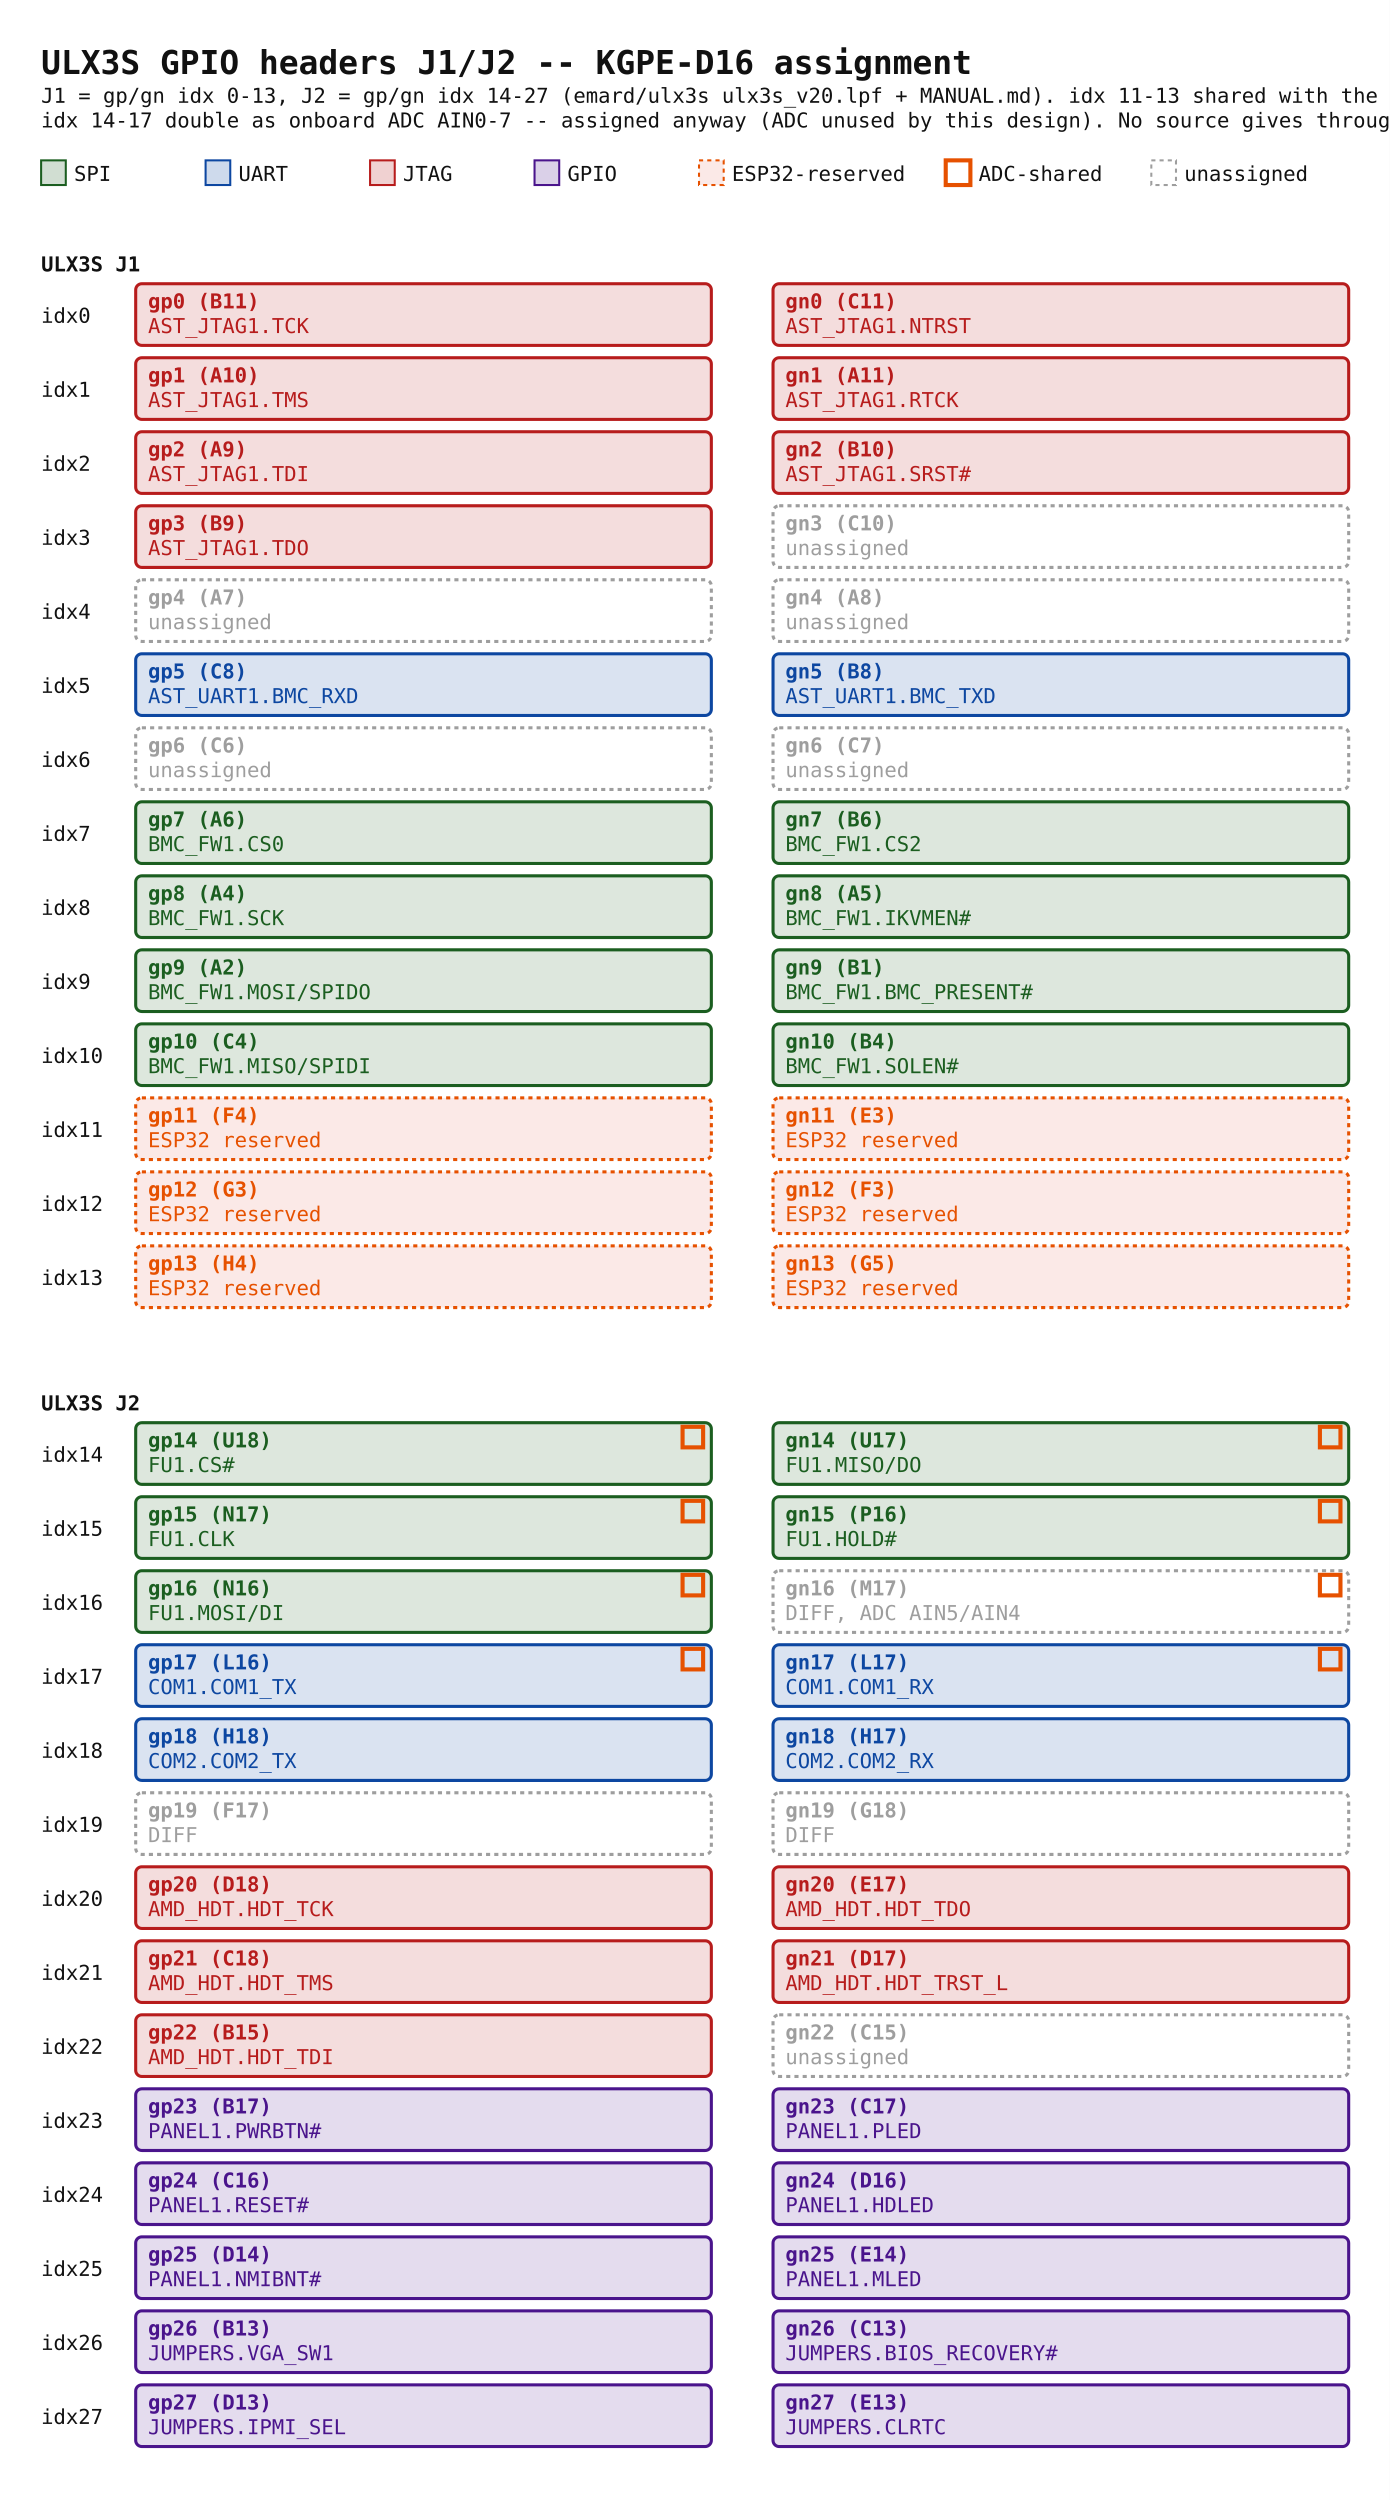
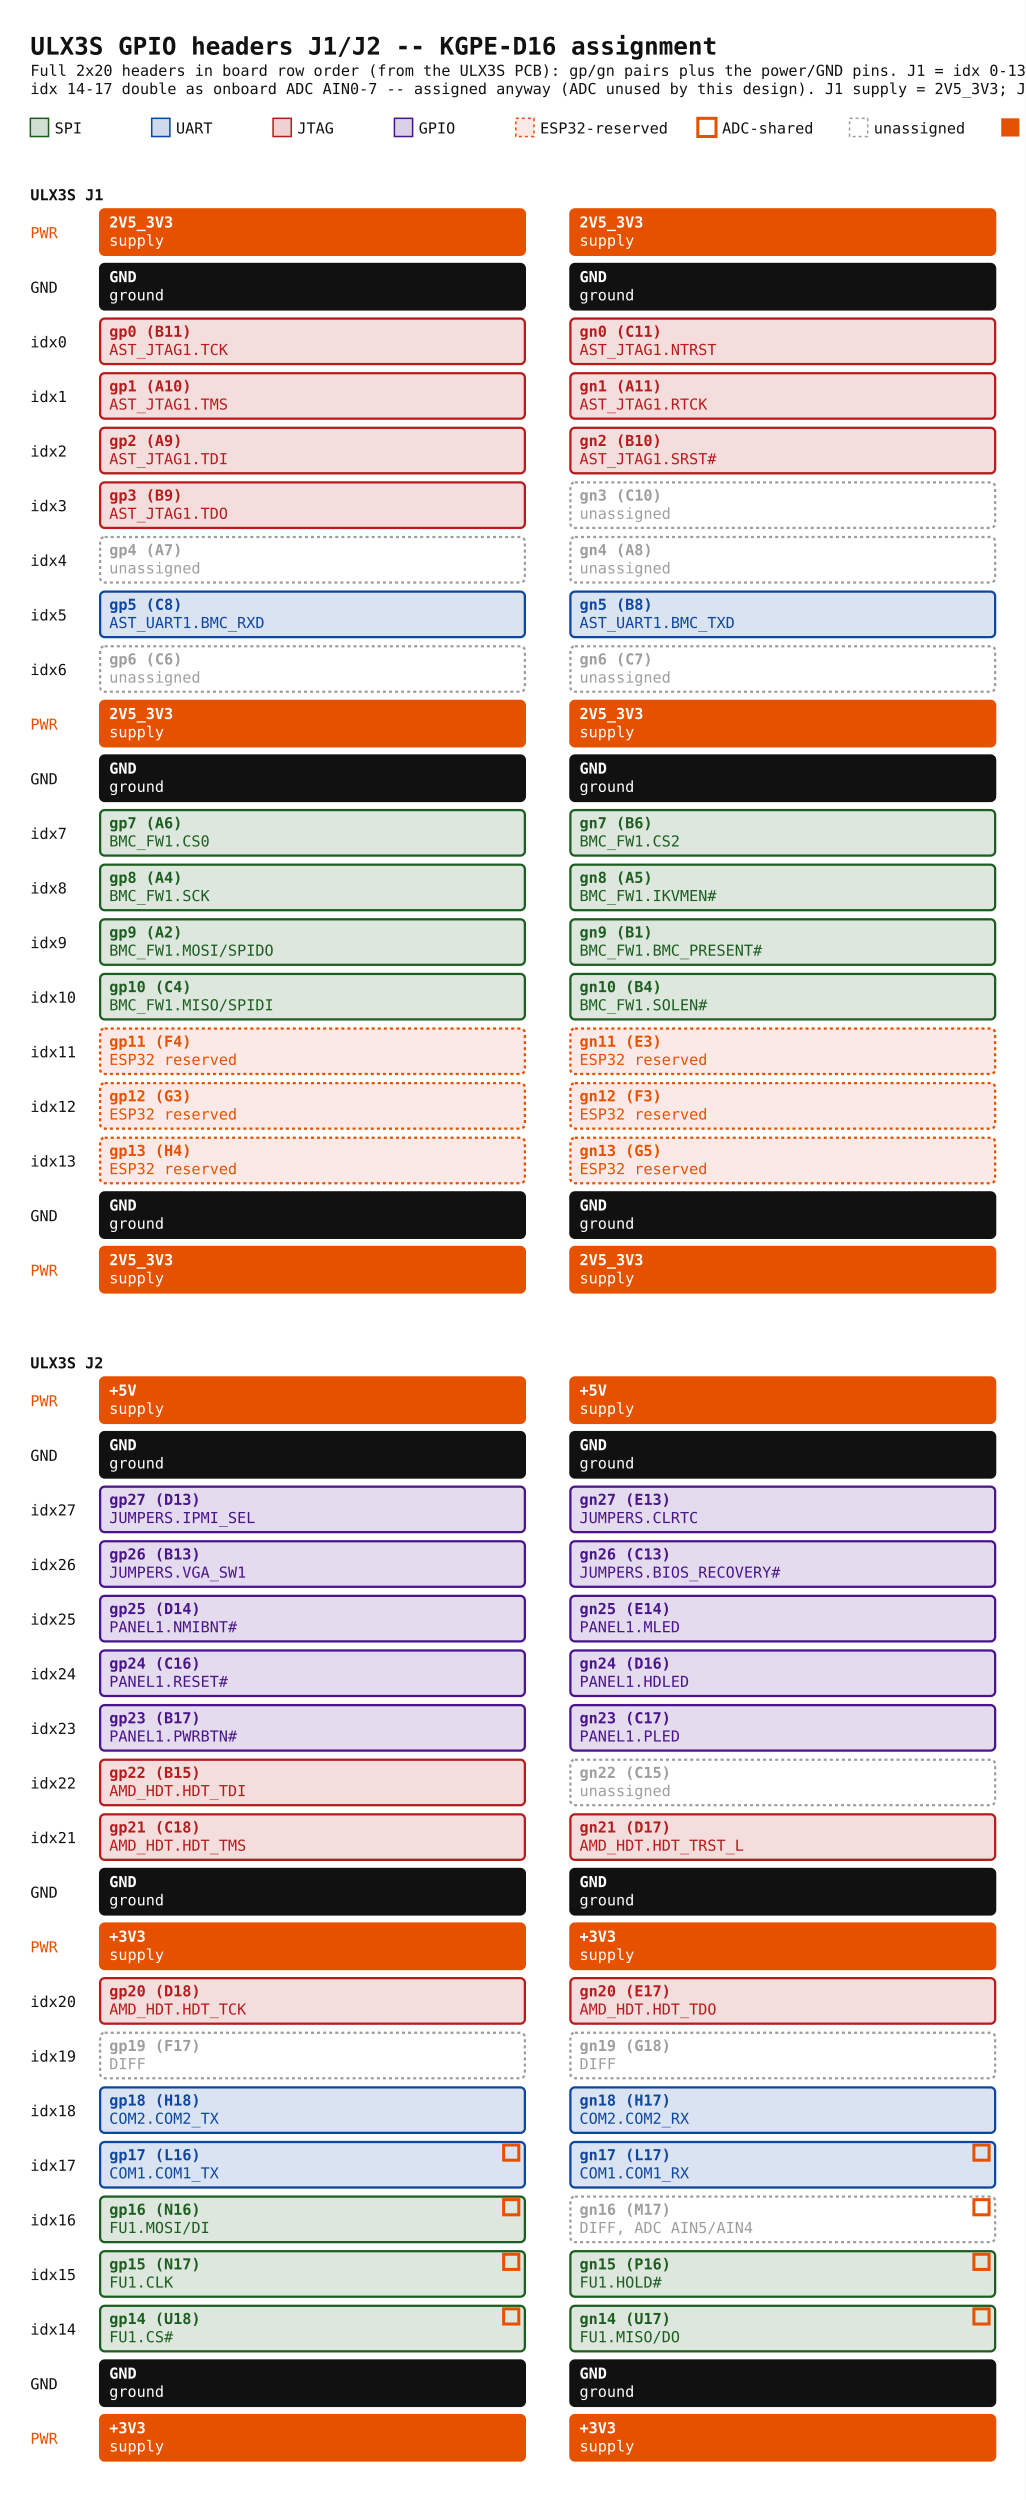
- <svg xmlns="http://www.w3.org/2000/svg" width="676" height="1216" viewBox="0 0 676 1216" font-family="monospace" font-size="10">
-   <rect x="0" y="0" width="676" height="1216" fill="#ffffff" />
+ <svg xmlns="http://www.w3.org/2000/svg" width="676" height="1648" viewBox="0 0 676 1648" font-family="monospace" font-size="10">
+   <rect x="0" y="0" width="676" height="1648" fill="#ffffff" />
  <text x="20" y="36" font-size="16" font-weight="bold" fill="#111111">ULX3S GPIO headers J1/J2 -- KGPE-D16 assignment</text>
-   <text x="20" y="50" fill="#111111">J1 = gp/gn idx 0-13, J2 = gp/gn idx 14-27 (emard/ulx3s ulx3s_v20.lpf + MANUAL.md). idx 11-13 shared with the on-board ESP32 (excluded from the usable pool).</text>
-   <text x="20" y="62" fill="#111111">idx 14-17 double as onboard ADC AIN0-7 -- assigned anyway (ADC unused by this design). No source gives through-hole pin numbers: confirm physical position against the silkscreen.</text>
+   <text x="20" y="50" fill="#111111">Full 2x20 headers in board row order (from the ULX3S PCB): gp/gn pairs plus the power/GND pins. J1 = idx 0-13, J2 = idx 14-27, drawn 27 (top) -&gt; 14 (bottom) as on the board. idx 11-13 shared with the on-board ESP32 (excluded from the usable pool).</text>
+   <text x="20" y="62" fill="#111111">idx 14-17 double as onboard ADC AIN0-7 -- assigned anyway (ADC unused by this design). J1 supply = 2V5_3V3; J2 supply = +5V (via STPS2L40AF) and +3V3. FPGA ball in parens.</text>
  <rect x="20" y="78" width="12" height="12" fill="#1b5e20" fill-opacity="0.2" stroke="#1b5e20" />
  <text x="36" y="88" fill="#111111">SPI</text>
  <rect x="100" y="78" width="12" height="12" fill="#0d47a1" fill-opacity="0.2" stroke="#0d47a1" />
  <text x="116" y="88" fill="#111111">UART</text>
  <rect x="180" y="78" width="12" height="12" fill="#b71c1c" fill-opacity="0.2" stroke="#b71c1c" />
  <text x="196" y="88" fill="#111111">JTAG</text>
  <rect x="260" y="78" width="12" height="12" fill="#4a148c" fill-opacity="0.2" stroke="#4a148c" />
  <text x="276" y="88" fill="#111111">GPIO</text>
  <rect x="340" y="78" width="12" height="12" fill="#fbe9e7" stroke="#e65100" stroke-dasharray="2,2" />
  <text x="356" y="88" fill="#111111">ESP32-reserved</text>
  <rect x="460" y="78" width="12" height="12" fill="none" stroke="#e65100" stroke-width="2" />
  <text x="476" y="88" fill="#111111">ADC-shared</text>
  <rect x="560" y="78" width="12" height="12" fill="none" stroke="#9e9e9e" stroke-dasharray="2,2" />
  <text x="576" y="88" fill="#111111">unassigned</text>
+   <rect x="660" y="78" width="12" height="12" fill="#e65100" />
+   <text x="676" y="88" fill="#111111">supply</text>
+   <rect x="730" y="78" width="12" height="12" fill="#111111" />
+   <text x="746" y="88" fill="#111111">GND</text>
  <text x="20" y="132" font-weight="bold" fill="#111111">ULX3S J1</text>
-   <text x="20" y="157.0" fill="#111111">idx0</text>
-   <rect x="66" y="138" width="280" height="30" fill="#b71c1c" fill-opacity="0.15" stroke="#b71c1c" stroke-width="1.5" rx="3" />
-   <text x="72" y="150" fill="#b71c1c" font-weight="bold">gp0 (B11)</text>
-   <text x="72" y="162" fill="#b71c1c">AST_JTAG1.TCK</text>
-   <rect x="376" y="138" width="280" height="30" fill="#b71c1c" fill-opacity="0.15" stroke="#b71c1c" stroke-width="1.5" rx="3" />
-   <text x="382" y="150" fill="#b71c1c" font-weight="bold">gn0 (C11)</text>
-   <text x="382" y="162" fill="#b71c1c">AST_JTAG1.NTRST</text>
-   <text x="20" y="193.0" fill="#111111">idx1</text>
-   <rect x="66" y="174" width="280" height="30" fill="#b71c1c" fill-opacity="0.15" stroke="#b71c1c" stroke-width="1.5" rx="3" />
-   <text x="72" y="186" fill="#b71c1c" font-weight="bold">gp1 (A10)</text>
-   <text x="72" y="198" fill="#b71c1c">AST_JTAG1.TMS</text>
-   <rect x="376" y="174" width="280" height="30" fill="#b71c1c" fill-opacity="0.15" stroke="#b71c1c" stroke-width="1.5" rx="3" />
-   <text x="382" y="186" fill="#b71c1c" font-weight="bold">gn1 (A11)</text>
-   <text x="382" y="198" fill="#b71c1c">AST_JTAG1.RTCK</text>
-   <text x="20" y="229.0" fill="#111111">idx2</text>
+   <text x="20" y="157.0" fill="#e65100">PWR</text>
+   <rect x="66" y="138" width="280" height="30" fill="#e65100" stroke="#e65100" stroke-width="1.5" rx="3" />
+   <text x="72" y="150" fill="#ffffff" font-weight="bold">2V5_3V3</text>
+   <text x="72" y="162" fill="#ffffff">supply</text>
+   <rect x="376" y="138" width="280" height="30" fill="#e65100" stroke="#e65100" stroke-width="1.5" rx="3" />
+   <text x="382" y="150" fill="#ffffff" font-weight="bold">2V5_3V3</text>
+   <text x="382" y="162" fill="#ffffff">supply</text>
+   <text x="20" y="193.0" fill="#111111">GND</text>
+   <rect x="66" y="174" width="280" height="30" fill="#111111" stroke="#111111" stroke-width="1.5" rx="3" />
+   <text x="72" y="186" fill="#ffffff" font-weight="bold">GND</text>
+   <text x="72" y="198" fill="#ffffff">ground</text>
+   <rect x="376" y="174" width="280" height="30" fill="#111111" stroke="#111111" stroke-width="1.5" rx="3" />
+   <text x="382" y="186" fill="#ffffff" font-weight="bold">GND</text>
+   <text x="382" y="198" fill="#ffffff">ground</text>
+   <text x="20" y="229.0" fill="#111111">idx0</text>
  <rect x="66" y="210" width="280" height="30" fill="#b71c1c" fill-opacity="0.15" stroke="#b71c1c" stroke-width="1.5" rx="3" />
-   <text x="72" y="222" fill="#b71c1c" font-weight="bold">gp2 (A9)</text>
-   <text x="72" y="234" fill="#b71c1c">AST_JTAG1.TDI</text>
+   <text x="72" y="222" fill="#b71c1c" font-weight="bold">gp0 (B11)</text>
+   <text x="72" y="234" fill="#b71c1c">AST_JTAG1.TCK</text>
  <rect x="376" y="210" width="280" height="30" fill="#b71c1c" fill-opacity="0.15" stroke="#b71c1c" stroke-width="1.5" rx="3" />
-   <text x="382" y="222" fill="#b71c1c" font-weight="bold">gn2 (B10)</text>
-   <text x="382" y="234" fill="#b71c1c">AST_JTAG1.SRST#</text>
-   <text x="20" y="265.0" fill="#111111">idx3</text>
+   <text x="382" y="222" fill="#b71c1c" font-weight="bold">gn0 (C11)</text>
+   <text x="382" y="234" fill="#b71c1c">AST_JTAG1.NTRST</text>
+   <text x="20" y="265.0" fill="#111111">idx1</text>
  <rect x="66" y="246" width="280" height="30" fill="#b71c1c" fill-opacity="0.15" stroke="#b71c1c" stroke-width="1.5" rx="3" />
-   <text x="72" y="258" fill="#b71c1c" font-weight="bold">gp3 (B9)</text>
-   <text x="72" y="270" fill="#b71c1c">AST_JTAG1.TDO</text>
-   <rect x="376" y="246" width="280" height="30" fill="none" stroke="#9e9e9e" stroke-width="1.5" stroke-dasharray="2,2" rx="3" />
-   <text x="382" y="258" fill="#9e9e9e" font-weight="bold">gn3 (C10)</text>
-   <text x="382" y="270" fill="#9e9e9e">unassigned</text>
-   <text x="20" y="301.0" fill="#111111">idx4</text>
-   <rect x="66" y="282" width="280" height="30" fill="none" stroke="#9e9e9e" stroke-width="1.5" stroke-dasharray="2,2" rx="3" />
-   <text x="72" y="294" fill="#9e9e9e" font-weight="bold">gp4 (A7)</text>
-   <text x="72" y="306" fill="#9e9e9e">unassigned</text>
-   <rect x="376" y="282" width="280" height="30" fill="none" stroke="#9e9e9e" stroke-width="1.5" stroke-dasharray="2,2" rx="3" />
-   <text x="382" y="294" fill="#9e9e9e" font-weight="bold">gn4 (A8)</text>
-   <text x="382" y="306" fill="#9e9e9e">unassigned</text>
-   <text x="20" y="337.0" fill="#111111">idx5</text>
-   <rect x="66" y="318" width="280" height="30" fill="#0d47a1" fill-opacity="0.15" stroke="#0d47a1" stroke-width="1.5" rx="3" />
-   <text x="72" y="330" fill="#0d47a1" font-weight="bold">gp5 (C8)</text>
-   <text x="72" y="342" fill="#0d47a1">AST_UART1.BMC_RXD</text>
-   <rect x="376" y="318" width="280" height="30" fill="#0d47a1" fill-opacity="0.15" stroke="#0d47a1" stroke-width="1.5" rx="3" />
-   <text x="382" y="330" fill="#0d47a1" font-weight="bold">gn5 (B8)</text>
-   <text x="382" y="342" fill="#0d47a1">AST_UART1.BMC_TXD</text>
-   <text x="20" y="373.0" fill="#111111">idx6</text>
+   <text x="72" y="258" fill="#b71c1c" font-weight="bold">gp1 (A10)</text>
+   <text x="72" y="270" fill="#b71c1c">AST_JTAG1.TMS</text>
+   <rect x="376" y="246" width="280" height="30" fill="#b71c1c" fill-opacity="0.15" stroke="#b71c1c" stroke-width="1.5" rx="3" />
+   <text x="382" y="258" fill="#b71c1c" font-weight="bold">gn1 (A11)</text>
+   <text x="382" y="270" fill="#b71c1c">AST_JTAG1.RTCK</text>
+   <text x="20" y="301.0" fill="#111111">idx2</text>
+   <rect x="66" y="282" width="280" height="30" fill="#b71c1c" fill-opacity="0.15" stroke="#b71c1c" stroke-width="1.5" rx="3" />
+   <text x="72" y="294" fill="#b71c1c" font-weight="bold">gp2 (A9)</text>
+   <text x="72" y="306" fill="#b71c1c">AST_JTAG1.TDI</text>
+   <rect x="376" y="282" width="280" height="30" fill="#b71c1c" fill-opacity="0.15" stroke="#b71c1c" stroke-width="1.5" rx="3" />
+   <text x="382" y="294" fill="#b71c1c" font-weight="bold">gn2 (B10)</text>
+   <text x="382" y="306" fill="#b71c1c">AST_JTAG1.SRST#</text>
+   <text x="20" y="337.0" fill="#111111">idx3</text>
+   <rect x="66" y="318" width="280" height="30" fill="#b71c1c" fill-opacity="0.15" stroke="#b71c1c" stroke-width="1.5" rx="3" />
+   <text x="72" y="330" fill="#b71c1c" font-weight="bold">gp3 (B9)</text>
+   <text x="72" y="342" fill="#b71c1c">AST_JTAG1.TDO</text>
+   <rect x="376" y="318" width="280" height="30" fill="none" stroke="#9e9e9e" stroke-width="1.5" stroke-dasharray="2,2" rx="3" />
+   <text x="382" y="330" fill="#9e9e9e" font-weight="bold">gn3 (C10)</text>
+   <text x="382" y="342" fill="#9e9e9e">unassigned</text>
+   <text x="20" y="373.0" fill="#111111">idx4</text>
  <rect x="66" y="354" width="280" height="30" fill="none" stroke="#9e9e9e" stroke-width="1.5" stroke-dasharray="2,2" rx="3" />
-   <text x="72" y="366" fill="#9e9e9e" font-weight="bold">gp6 (C6)</text>
+   <text x="72" y="366" fill="#9e9e9e" font-weight="bold">gp4 (A7)</text>
  <text x="72" y="378" fill="#9e9e9e">unassigned</text>
  <rect x="376" y="354" width="280" height="30" fill="none" stroke="#9e9e9e" stroke-width="1.5" stroke-dasharray="2,2" rx="3" />
-   <text x="382" y="366" fill="#9e9e9e" font-weight="bold">gn6 (C7)</text>
+   <text x="382" y="366" fill="#9e9e9e" font-weight="bold">gn4 (A8)</text>
  <text x="382" y="378" fill="#9e9e9e">unassigned</text>
-   <text x="20" y="409.0" fill="#111111">idx7</text>
-   <rect x="66" y="390" width="280" height="30" fill="#1b5e20" fill-opacity="0.15" stroke="#1b5e20" stroke-width="1.5" rx="3" />
-   <text x="72" y="402" fill="#1b5e20" font-weight="bold">gp7 (A6)</text>
-   <text x="72" y="414" fill="#1b5e20">BMC_FW1.CS0</text>
-   <rect x="376" y="390" width="280" height="30" fill="#1b5e20" fill-opacity="0.15" stroke="#1b5e20" stroke-width="1.5" rx="3" />
-   <text x="382" y="402" fill="#1b5e20" font-weight="bold">gn7 (B6)</text>
-   <text x="382" y="414" fill="#1b5e20">BMC_FW1.CS2</text>
-   <text x="20" y="445.0" fill="#111111">idx8</text>
-   <rect x="66" y="426" width="280" height="30" fill="#1b5e20" fill-opacity="0.15" stroke="#1b5e20" stroke-width="1.5" rx="3" />
-   <text x="72" y="438" fill="#1b5e20" font-weight="bold">gp8 (A4)</text>
-   <text x="72" y="450" fill="#1b5e20">BMC_FW1.SCK</text>
-   <rect x="376" y="426" width="280" height="30" fill="#1b5e20" fill-opacity="0.15" stroke="#1b5e20" stroke-width="1.5" rx="3" />
-   <text x="382" y="438" fill="#1b5e20" font-weight="bold">gn8 (A5)</text>
-   <text x="382" y="450" fill="#1b5e20">BMC_FW1.IKVMEN#</text>
-   <text x="20" y="481.0" fill="#111111">idx9</text>
-   <rect x="66" y="462" width="280" height="30" fill="#1b5e20" fill-opacity="0.15" stroke="#1b5e20" stroke-width="1.5" rx="3" />
-   <text x="72" y="474" fill="#1b5e20" font-weight="bold">gp9 (A2)</text>
-   <text x="72" y="486" fill="#1b5e20">BMC_FW1.MOSI/SPIDO</text>
-   <rect x="376" y="462" width="280" height="30" fill="#1b5e20" fill-opacity="0.15" stroke="#1b5e20" stroke-width="1.5" rx="3" />
-   <text x="382" y="474" fill="#1b5e20" font-weight="bold">gn9 (B1)</text>
-   <text x="382" y="486" fill="#1b5e20">BMC_FW1.BMC_PRESENT#</text>
-   <text x="20" y="517.0" fill="#111111">idx10</text>
-   <rect x="66" y="498" width="280" height="30" fill="#1b5e20" fill-opacity="0.15" stroke="#1b5e20" stroke-width="1.5" rx="3" />
-   <text x="72" y="510" fill="#1b5e20" font-weight="bold">gp10 (C4)</text>
-   <text x="72" y="522" fill="#1b5e20">BMC_FW1.MISO/SPIDI</text>
-   <rect x="376" y="498" width="280" height="30" fill="#1b5e20" fill-opacity="0.15" stroke="#1b5e20" stroke-width="1.5" rx="3" />
-   <text x="382" y="510" fill="#1b5e20" font-weight="bold">gn10 (B4)</text>
-   <text x="382" y="522" fill="#1b5e20">BMC_FW1.SOLEN#</text>
-   <text x="20" y="553.0" fill="#111111">idx11</text>
-   <rect x="66" y="534" width="280" height="30" fill="#fbe9e7" stroke="#e65100" stroke-width="1.5" stroke-dasharray="2,2" rx="3" />
-   <text x="72" y="546" fill="#e65100" font-weight="bold">gp11 (F4)</text>
-   <text x="72" y="558" fill="#e65100">ESP32 reserved</text>
-   <rect x="376" y="534" width="280" height="30" fill="#fbe9e7" stroke="#e65100" stroke-width="1.5" stroke-dasharray="2,2" rx="3" />
-   <text x="382" y="546" fill="#e65100" font-weight="bold">gn11 (E3)</text>
-   <text x="382" y="558" fill="#e65100">ESP32 reserved</text>
-   <text x="20" y="589.0" fill="#111111">idx12</text>
-   <rect x="66" y="570" width="280" height="30" fill="#fbe9e7" stroke="#e65100" stroke-width="1.5" stroke-dasharray="2,2" rx="3" />
-   <text x="72" y="582" fill="#e65100" font-weight="bold">gp12 (G3)</text>
-   <text x="72" y="594" fill="#e65100">ESP32 reserved</text>
-   <rect x="376" y="570" width="280" height="30" fill="#fbe9e7" stroke="#e65100" stroke-width="1.5" stroke-dasharray="2,2" rx="3" />
-   <text x="382" y="582" fill="#e65100" font-weight="bold">gn12 (F3)</text>
-   <text x="382" y="594" fill="#e65100">ESP32 reserved</text>
-   <text x="20" y="625.0" fill="#111111">idx13</text>
-   <rect x="66" y="606" width="280" height="30" fill="#fbe9e7" stroke="#e65100" stroke-width="1.5" stroke-dasharray="2,2" rx="3" />
-   <text x="72" y="618" fill="#e65100" font-weight="bold">gp13 (H4)</text>
-   <text x="72" y="630" fill="#e65100">ESP32 reserved</text>
-   <rect x="376" y="606" width="280" height="30" fill="#fbe9e7" stroke="#e65100" stroke-width="1.5" stroke-dasharray="2,2" rx="3" />
-   <text x="382" y="618" fill="#e65100" font-weight="bold">gn13 (G5)</text>
-   <text x="382" y="630" fill="#e65100">ESP32 reserved</text>
-   <text x="20" y="686" font-weight="bold" fill="#111111">ULX3S J2</text>
-   <text x="20" y="711.0" fill="#111111">idx14</text>
-   <rect x="66" y="692" width="280" height="30" fill="#1b5e20" fill-opacity="0.15" stroke="#1b5e20" stroke-width="1.5" rx="3" />
-   <text x="72" y="704" fill="#1b5e20" font-weight="bold">gp14 (U18)</text>
-   <text x="72" y="716" fill="#1b5e20">FU1.CS#</text>
-   <rect x="332" y="694" width="10" height="10" fill="none" stroke="#e65100" stroke-width="2" />
-   <rect x="376" y="692" width="280" height="30" fill="#1b5e20" fill-opacity="0.15" stroke="#1b5e20" stroke-width="1.5" rx="3" />
-   <text x="382" y="704" fill="#1b5e20" font-weight="bold">gn14 (U17)</text>
-   <text x="382" y="716" fill="#1b5e20">FU1.MISO/DO</text>
-   <rect x="642" y="694" width="10" height="10" fill="none" stroke="#e65100" stroke-width="2" />
-   <text x="20" y="747.0" fill="#111111">idx15</text>
-   <rect x="66" y="728" width="280" height="30" fill="#1b5e20" fill-opacity="0.15" stroke="#1b5e20" stroke-width="1.5" rx="3" />
-   <text x="72" y="740" fill="#1b5e20" font-weight="bold">gp15 (N17)</text>
-   <text x="72" y="752" fill="#1b5e20">FU1.CLK</text>
-   <rect x="332" y="730" width="10" height="10" fill="none" stroke="#e65100" stroke-width="2" />
-   <rect x="376" y="728" width="280" height="30" fill="#1b5e20" fill-opacity="0.15" stroke="#1b5e20" stroke-width="1.5" rx="3" />
-   <text x="382" y="740" fill="#1b5e20" font-weight="bold">gn15 (P16)</text>
-   <text x="382" y="752" fill="#1b5e20">FU1.HOLD#</text>
-   <rect x="642" y="730" width="10" height="10" fill="none" stroke="#e65100" stroke-width="2" />
-   <text x="20" y="783.0" fill="#111111">idx16</text>
-   <rect x="66" y="764" width="280" height="30" fill="#1b5e20" fill-opacity="0.15" stroke="#1b5e20" stroke-width="1.5" rx="3" />
-   <text x="72" y="776" fill="#1b5e20" font-weight="bold">gp16 (N16)</text>
-   <text x="72" y="788" fill="#1b5e20">FU1.MOSI/DI</text>
-   <rect x="332" y="766" width="10" height="10" fill="none" stroke="#e65100" stroke-width="2" />
-   <rect x="376" y="764" width="280" height="30" fill="none" stroke="#9e9e9e" stroke-width="1.5" stroke-dasharray="2,2" rx="3" />
-   <text x="382" y="776" fill="#9e9e9e" font-weight="bold">gn16 (M17)</text>
-   <text x="382" y="788" fill="#9e9e9e">DIFF, ADC AIN5/AIN4</text>
-   <rect x="642" y="766" width="10" height="10" fill="none" stroke="#e65100" stroke-width="2" />
-   <text x="20" y="819.0" fill="#111111">idx17</text>
-   <rect x="66" y="800" width="280" height="30" fill="#0d47a1" fill-opacity="0.15" stroke="#0d47a1" stroke-width="1.5" rx="3" />
-   <text x="72" y="812" fill="#0d47a1" font-weight="bold">gp17 (L16)</text>
-   <text x="72" y="824" fill="#0d47a1">COM1.COM1_TX</text>
-   <rect x="332" y="802" width="10" height="10" fill="none" stroke="#e65100" stroke-width="2" />
-   <rect x="376" y="800" width="280" height="30" fill="#0d47a1" fill-opacity="0.15" stroke="#0d47a1" stroke-width="1.5" rx="3" />
-   <text x="382" y="812" fill="#0d47a1" font-weight="bold">gn17 (L17)</text>
-   <text x="382" y="824" fill="#0d47a1">COM1.COM1_RX</text>
-   <rect x="642" y="802" width="10" height="10" fill="none" stroke="#e65100" stroke-width="2" />
-   <text x="20" y="855.0" fill="#111111">idx18</text>
-   <rect x="66" y="836" width="280" height="30" fill="#0d47a1" fill-opacity="0.15" stroke="#0d47a1" stroke-width="1.5" rx="3" />
-   <text x="72" y="848" fill="#0d47a1" font-weight="bold">gp18 (H18)</text>
-   <text x="72" y="860" fill="#0d47a1">COM2.COM2_TX</text>
-   <rect x="376" y="836" width="280" height="30" fill="#0d47a1" fill-opacity="0.15" stroke="#0d47a1" stroke-width="1.5" rx="3" />
-   <text x="382" y="848" fill="#0d47a1" font-weight="bold">gn18 (H17)</text>
-   <text x="382" y="860" fill="#0d47a1">COM2.COM2_RX</text>
-   <text x="20" y="891.0" fill="#111111">idx19</text>
-   <rect x="66" y="872" width="280" height="30" fill="none" stroke="#9e9e9e" stroke-width="1.5" stroke-dasharray="2,2" rx="3" />
-   <text x="72" y="884" fill="#9e9e9e" font-weight="bold">gp19 (F17)</text>
-   <text x="72" y="896" fill="#9e9e9e">DIFF</text>
-   <rect x="376" y="872" width="280" height="30" fill="none" stroke="#9e9e9e" stroke-width="1.5" stroke-dasharray="2,2" rx="3" />
-   <text x="382" y="884" fill="#9e9e9e" font-weight="bold">gn19 (G18)</text>
-   <text x="382" y="896" fill="#9e9e9e">DIFF</text>
-   <text x="20" y="927.0" fill="#111111">idx20</text>
-   <rect x="66" y="908" width="280" height="30" fill="#b71c1c" fill-opacity="0.15" stroke="#b71c1c" stroke-width="1.5" rx="3" />
-   <text x="72" y="920" fill="#b71c1c" font-weight="bold">gp20 (D18)</text>
-   <text x="72" y="932" fill="#b71c1c">AMD_HDT.HDT_TCK</text>
-   <rect x="376" y="908" width="280" height="30" fill="#b71c1c" fill-opacity="0.15" stroke="#b71c1c" stroke-width="1.5" rx="3" />
-   <text x="382" y="920" fill="#b71c1c" font-weight="bold">gn20 (E17)</text>
-   <text x="382" y="932" fill="#b71c1c">AMD_HDT.HDT_TDO</text>
-   <text x="20" y="963.0" fill="#111111">idx21</text>
-   <rect x="66" y="944" width="280" height="30" fill="#b71c1c" fill-opacity="0.15" stroke="#b71c1c" stroke-width="1.5" rx="3" />
-   <text x="72" y="956" fill="#b71c1c" font-weight="bold">gp21 (C18)</text>
-   <text x="72" y="968" fill="#b71c1c">AMD_HDT.HDT_TMS</text>
-   <rect x="376" y="944" width="280" height="30" fill="#b71c1c" fill-opacity="0.15" stroke="#b71c1c" stroke-width="1.5" rx="3" />
-   <text x="382" y="956" fill="#b71c1c" font-weight="bold">gn21 (D17)</text>
-   <text x="382" y="968" fill="#b71c1c">AMD_HDT.HDT_TRST_L</text>
-   <text x="20" y="999.0" fill="#111111">idx22</text>
-   <rect x="66" y="980" width="280" height="30" fill="#b71c1c" fill-opacity="0.15" stroke="#b71c1c" stroke-width="1.5" rx="3" />
-   <text x="72" y="992" fill="#b71c1c" font-weight="bold">gp22 (B15)</text>
-   <text x="72" y="1004" fill="#b71c1c">AMD_HDT.HDT_TDI</text>
-   <rect x="376" y="980" width="280" height="30" fill="none" stroke="#9e9e9e" stroke-width="1.5" stroke-dasharray="2,2" rx="3" />
-   <text x="382" y="992" fill="#9e9e9e" font-weight="bold">gn22 (C15)</text>
-   <text x="382" y="1004" fill="#9e9e9e">unassigned</text>
-   <text x="20" y="1035.0" fill="#111111">idx23</text>
+   <text x="20" y="409.0" fill="#111111">idx5</text>
+   <rect x="66" y="390" width="280" height="30" fill="#0d47a1" fill-opacity="0.15" stroke="#0d47a1" stroke-width="1.5" rx="3" />
+   <text x="72" y="402" fill="#0d47a1" font-weight="bold">gp5 (C8)</text>
+   <text x="72" y="414" fill="#0d47a1">AST_UART1.BMC_RXD</text>
+   <rect x="376" y="390" width="280" height="30" fill="#0d47a1" fill-opacity="0.15" stroke="#0d47a1" stroke-width="1.5" rx="3" />
+   <text x="382" y="402" fill="#0d47a1" font-weight="bold">gn5 (B8)</text>
+   <text x="382" y="414" fill="#0d47a1">AST_UART1.BMC_TXD</text>
+   <text x="20" y="445.0" fill="#111111">idx6</text>
+   <rect x="66" y="426" width="280" height="30" fill="none" stroke="#9e9e9e" stroke-width="1.5" stroke-dasharray="2,2" rx="3" />
+   <text x="72" y="438" fill="#9e9e9e" font-weight="bold">gp6 (C6)</text>
+   <text x="72" y="450" fill="#9e9e9e">unassigned</text>
+   <rect x="376" y="426" width="280" height="30" fill="none" stroke="#9e9e9e" stroke-width="1.5" stroke-dasharray="2,2" rx="3" />
+   <text x="382" y="438" fill="#9e9e9e" font-weight="bold">gn6 (C7)</text>
+   <text x="382" y="450" fill="#9e9e9e">unassigned</text>
+   <text x="20" y="481.0" fill="#e65100">PWR</text>
+   <rect x="66" y="462" width="280" height="30" fill="#e65100" stroke="#e65100" stroke-width="1.5" rx="3" />
+   <text x="72" y="474" fill="#ffffff" font-weight="bold">2V5_3V3</text>
+   <text x="72" y="486" fill="#ffffff">supply</text>
+   <rect x="376" y="462" width="280" height="30" fill="#e65100" stroke="#e65100" stroke-width="1.5" rx="3" />
+   <text x="382" y="474" fill="#ffffff" font-weight="bold">2V5_3V3</text>
+   <text x="382" y="486" fill="#ffffff">supply</text>
+   <text x="20" y="517.0" fill="#111111">GND</text>
+   <rect x="66" y="498" width="280" height="30" fill="#111111" stroke="#111111" stroke-width="1.5" rx="3" />
+   <text x="72" y="510" fill="#ffffff" font-weight="bold">GND</text>
+   <text x="72" y="522" fill="#ffffff">ground</text>
+   <rect x="376" y="498" width="280" height="30" fill="#111111" stroke="#111111" stroke-width="1.5" rx="3" />
+   <text x="382" y="510" fill="#ffffff" font-weight="bold">GND</text>
+   <text x="382" y="522" fill="#ffffff">ground</text>
+   <text x="20" y="553.0" fill="#111111">idx7</text>
+   <rect x="66" y="534" width="280" height="30" fill="#1b5e20" fill-opacity="0.15" stroke="#1b5e20" stroke-width="1.5" rx="3" />
+   <text x="72" y="546" fill="#1b5e20" font-weight="bold">gp7 (A6)</text>
+   <text x="72" y="558" fill="#1b5e20">BMC_FW1.CS0</text>
+   <rect x="376" y="534" width="280" height="30" fill="#1b5e20" fill-opacity="0.15" stroke="#1b5e20" stroke-width="1.5" rx="3" />
+   <text x="382" y="546" fill="#1b5e20" font-weight="bold">gn7 (B6)</text>
+   <text x="382" y="558" fill="#1b5e20">BMC_FW1.CS2</text>
+   <text x="20" y="589.0" fill="#111111">idx8</text>
+   <rect x="66" y="570" width="280" height="30" fill="#1b5e20" fill-opacity="0.15" stroke="#1b5e20" stroke-width="1.5" rx="3" />
+   <text x="72" y="582" fill="#1b5e20" font-weight="bold">gp8 (A4)</text>
+   <text x="72" y="594" fill="#1b5e20">BMC_FW1.SCK</text>
+   <rect x="376" y="570" width="280" height="30" fill="#1b5e20" fill-opacity="0.15" stroke="#1b5e20" stroke-width="1.5" rx="3" />
+   <text x="382" y="582" fill="#1b5e20" font-weight="bold">gn8 (A5)</text>
+   <text x="382" y="594" fill="#1b5e20">BMC_FW1.IKVMEN#</text>
+   <text x="20" y="625.0" fill="#111111">idx9</text>
+   <rect x="66" y="606" width="280" height="30" fill="#1b5e20" fill-opacity="0.15" stroke="#1b5e20" stroke-width="1.5" rx="3" />
+   <text x="72" y="618" fill="#1b5e20" font-weight="bold">gp9 (A2)</text>
+   <text x="72" y="630" fill="#1b5e20">BMC_FW1.MOSI/SPIDO</text>
+   <rect x="376" y="606" width="280" height="30" fill="#1b5e20" fill-opacity="0.15" stroke="#1b5e20" stroke-width="1.5" rx="3" />
+   <text x="382" y="618" fill="#1b5e20" font-weight="bold">gn9 (B1)</text>
+   <text x="382" y="630" fill="#1b5e20">BMC_FW1.BMC_PRESENT#</text>
+   <text x="20" y="661.0" fill="#111111">idx10</text>
+   <rect x="66" y="642" width="280" height="30" fill="#1b5e20" fill-opacity="0.15" stroke="#1b5e20" stroke-width="1.5" rx="3" />
+   <text x="72" y="654" fill="#1b5e20" font-weight="bold">gp10 (C4)</text>
+   <text x="72" y="666" fill="#1b5e20">BMC_FW1.MISO/SPIDI</text>
+   <rect x="376" y="642" width="280" height="30" fill="#1b5e20" fill-opacity="0.15" stroke="#1b5e20" stroke-width="1.5" rx="3" />
+   <text x="382" y="654" fill="#1b5e20" font-weight="bold">gn10 (B4)</text>
+   <text x="382" y="666" fill="#1b5e20">BMC_FW1.SOLEN#</text>
+   <text x="20" y="697.0" fill="#111111">idx11</text>
+   <rect x="66" y="678" width="280" height="30" fill="#fbe9e7" stroke="#e65100" stroke-width="1.5" stroke-dasharray="2,2" rx="3" />
+   <text x="72" y="690" fill="#e65100" font-weight="bold">gp11 (F4)</text>
+   <text x="72" y="702" fill="#e65100">ESP32 reserved</text>
+   <rect x="376" y="678" width="280" height="30" fill="#fbe9e7" stroke="#e65100" stroke-width="1.5" stroke-dasharray="2,2" rx="3" />
+   <text x="382" y="690" fill="#e65100" font-weight="bold">gn11 (E3)</text>
+   <text x="382" y="702" fill="#e65100">ESP32 reserved</text>
+   <text x="20" y="733.0" fill="#111111">idx12</text>
+   <rect x="66" y="714" width="280" height="30" fill="#fbe9e7" stroke="#e65100" stroke-width="1.5" stroke-dasharray="2,2" rx="3" />
+   <text x="72" y="726" fill="#e65100" font-weight="bold">gp12 (G3)</text>
+   <text x="72" y="738" fill="#e65100">ESP32 reserved</text>
+   <rect x="376" y="714" width="280" height="30" fill="#fbe9e7" stroke="#e65100" stroke-width="1.5" stroke-dasharray="2,2" rx="3" />
+   <text x="382" y="726" fill="#e65100" font-weight="bold">gn12 (F3)</text>
+   <text x="382" y="738" fill="#e65100">ESP32 reserved</text>
+   <text x="20" y="769.0" fill="#111111">idx13</text>
+   <rect x="66" y="750" width="280" height="30" fill="#fbe9e7" stroke="#e65100" stroke-width="1.5" stroke-dasharray="2,2" rx="3" />
+   <text x="72" y="762" fill="#e65100" font-weight="bold">gp13 (H4)</text>
+   <text x="72" y="774" fill="#e65100">ESP32 reserved</text>
+   <rect x="376" y="750" width="280" height="30" fill="#fbe9e7" stroke="#e65100" stroke-width="1.5" stroke-dasharray="2,2" rx="3" />
+   <text x="382" y="762" fill="#e65100" font-weight="bold">gn13 (G5)</text>
+   <text x="382" y="774" fill="#e65100">ESP32 reserved</text>
+   <text x="20" y="805.0" fill="#111111">GND</text>
+   <rect x="66" y="786" width="280" height="30" fill="#111111" stroke="#111111" stroke-width="1.5" rx="3" />
+   <text x="72" y="798" fill="#ffffff" font-weight="bold">GND</text>
+   <text x="72" y="810" fill="#ffffff">ground</text>
+   <rect x="376" y="786" width="280" height="30" fill="#111111" stroke="#111111" stroke-width="1.5" rx="3" />
+   <text x="382" y="798" fill="#ffffff" font-weight="bold">GND</text>
+   <text x="382" y="810" fill="#ffffff">ground</text>
+   <text x="20" y="841.0" fill="#e65100">PWR</text>
+   <rect x="66" y="822" width="280" height="30" fill="#e65100" stroke="#e65100" stroke-width="1.5" rx="3" />
+   <text x="72" y="834" fill="#ffffff" font-weight="bold">2V5_3V3</text>
+   <text x="72" y="846" fill="#ffffff">supply</text>
+   <rect x="376" y="822" width="280" height="30" fill="#e65100" stroke="#e65100" stroke-width="1.5" rx="3" />
+   <text x="382" y="834" fill="#ffffff" font-weight="bold">2V5_3V3</text>
+   <text x="382" y="846" fill="#ffffff">supply</text>
+   <text x="20" y="902" font-weight="bold" fill="#111111">ULX3S J2</text>
+   <text x="20" y="927.0" fill="#e65100">PWR</text>
+   <rect x="66" y="908" width="280" height="30" fill="#e65100" stroke="#e65100" stroke-width="1.5" rx="3" />
+   <text x="72" y="920" fill="#ffffff" font-weight="bold">+5V</text>
+   <text x="72" y="932" fill="#ffffff">supply</text>
+   <rect x="376" y="908" width="280" height="30" fill="#e65100" stroke="#e65100" stroke-width="1.5" rx="3" />
+   <text x="382" y="920" fill="#ffffff" font-weight="bold">+5V</text>
+   <text x="382" y="932" fill="#ffffff">supply</text>
+   <text x="20" y="963.0" fill="#111111">GND</text>
+   <rect x="66" y="944" width="280" height="30" fill="#111111" stroke="#111111" stroke-width="1.5" rx="3" />
+   <text x="72" y="956" fill="#ffffff" font-weight="bold">GND</text>
+   <text x="72" y="968" fill="#ffffff">ground</text>
+   <rect x="376" y="944" width="280" height="30" fill="#111111" stroke="#111111" stroke-width="1.5" rx="3" />
+   <text x="382" y="956" fill="#ffffff" font-weight="bold">GND</text>
+   <text x="382" y="968" fill="#ffffff">ground</text>
+   <text x="20" y="999.0" fill="#111111">idx27</text>
+   <rect x="66" y="980" width="280" height="30" fill="#4a148c" fill-opacity="0.15" stroke="#4a148c" stroke-width="1.5" rx="3" />
+   <text x="72" y="992" fill="#4a148c" font-weight="bold">gp27 (D13)</text>
+   <text x="72" y="1004" fill="#4a148c">JUMPERS.IPMI_SEL</text>
+   <rect x="376" y="980" width="280" height="30" fill="#4a148c" fill-opacity="0.15" stroke="#4a148c" stroke-width="1.5" rx="3" />
+   <text x="382" y="992" fill="#4a148c" font-weight="bold">gn27 (E13)</text>
+   <text x="382" y="1004" fill="#4a148c">JUMPERS.CLRTC</text>
+   <text x="20" y="1035.0" fill="#111111">idx26</text>
  <rect x="66" y="1016" width="280" height="30" fill="#4a148c" fill-opacity="0.15" stroke="#4a148c" stroke-width="1.5" rx="3" />
-   <text x="72" y="1028" fill="#4a148c" font-weight="bold">gp23 (B17)</text>
-   <text x="72" y="1040" fill="#4a148c">PANEL1.PWRBTN#</text>
+   <text x="72" y="1028" fill="#4a148c" font-weight="bold">gp26 (B13)</text>
+   <text x="72" y="1040" fill="#4a148c">JUMPERS.VGA_SW1</text>
  <rect x="376" y="1016" width="280" height="30" fill="#4a148c" fill-opacity="0.15" stroke="#4a148c" stroke-width="1.5" rx="3" />
-   <text x="382" y="1028" fill="#4a148c" font-weight="bold">gn23 (C17)</text>
-   <text x="382" y="1040" fill="#4a148c">PANEL1.PLED</text>
-   <text x="20" y="1071.0" fill="#111111">idx24</text>
+   <text x="382" y="1028" fill="#4a148c" font-weight="bold">gn26 (C13)</text>
+   <text x="382" y="1040" fill="#4a148c">JUMPERS.BIOS_RECOVERY#</text>
+   <text x="20" y="1071.0" fill="#111111">idx25</text>
  <rect x="66" y="1052" width="280" height="30" fill="#4a148c" fill-opacity="0.15" stroke="#4a148c" stroke-width="1.5" rx="3" />
-   <text x="72" y="1064" fill="#4a148c" font-weight="bold">gp24 (C16)</text>
-   <text x="72" y="1076" fill="#4a148c">PANEL1.RESET#</text>
+   <text x="72" y="1064" fill="#4a148c" font-weight="bold">gp25 (D14)</text>
+   <text x="72" y="1076" fill="#4a148c">PANEL1.NMIBNT#</text>
  <rect x="376" y="1052" width="280" height="30" fill="#4a148c" fill-opacity="0.15" stroke="#4a148c" stroke-width="1.5" rx="3" />
-   <text x="382" y="1064" fill="#4a148c" font-weight="bold">gn24 (D16)</text>
-   <text x="382" y="1076" fill="#4a148c">PANEL1.HDLED</text>
-   <text x="20" y="1107.0" fill="#111111">idx25</text>
+   <text x="382" y="1064" fill="#4a148c" font-weight="bold">gn25 (E14)</text>
+   <text x="382" y="1076" fill="#4a148c">PANEL1.MLED</text>
+   <text x="20" y="1107.0" fill="#111111">idx24</text>
  <rect x="66" y="1088" width="280" height="30" fill="#4a148c" fill-opacity="0.15" stroke="#4a148c" stroke-width="1.5" rx="3" />
-   <text x="72" y="1100" fill="#4a148c" font-weight="bold">gp25 (D14)</text>
-   <text x="72" y="1112" fill="#4a148c">PANEL1.NMIBNT#</text>
+   <text x="72" y="1100" fill="#4a148c" font-weight="bold">gp24 (C16)</text>
+   <text x="72" y="1112" fill="#4a148c">PANEL1.RESET#</text>
  <rect x="376" y="1088" width="280" height="30" fill="#4a148c" fill-opacity="0.15" stroke="#4a148c" stroke-width="1.5" rx="3" />
-   <text x="382" y="1100" fill="#4a148c" font-weight="bold">gn25 (E14)</text>
-   <text x="382" y="1112" fill="#4a148c">PANEL1.MLED</text>
-   <text x="20" y="1143.0" fill="#111111">idx26</text>
+   <text x="382" y="1100" fill="#4a148c" font-weight="bold">gn24 (D16)</text>
+   <text x="382" y="1112" fill="#4a148c">PANEL1.HDLED</text>
+   <text x="20" y="1143.0" fill="#111111">idx23</text>
  <rect x="66" y="1124" width="280" height="30" fill="#4a148c" fill-opacity="0.15" stroke="#4a148c" stroke-width="1.5" rx="3" />
-   <text x="72" y="1136" fill="#4a148c" font-weight="bold">gp26 (B13)</text>
-   <text x="72" y="1148" fill="#4a148c">JUMPERS.VGA_SW1</text>
+   <text x="72" y="1136" fill="#4a148c" font-weight="bold">gp23 (B17)</text>
+   <text x="72" y="1148" fill="#4a148c">PANEL1.PWRBTN#</text>
  <rect x="376" y="1124" width="280" height="30" fill="#4a148c" fill-opacity="0.15" stroke="#4a148c" stroke-width="1.5" rx="3" />
-   <text x="382" y="1136" fill="#4a148c" font-weight="bold">gn26 (C13)</text>
-   <text x="382" y="1148" fill="#4a148c">JUMPERS.BIOS_RECOVERY#</text>
-   <text x="20" y="1179.0" fill="#111111">idx27</text>
-   <rect x="66" y="1160" width="280" height="30" fill="#4a148c" fill-opacity="0.15" stroke="#4a148c" stroke-width="1.5" rx="3" />
-   <text x="72" y="1172" fill="#4a148c" font-weight="bold">gp27 (D13)</text>
-   <text x="72" y="1184" fill="#4a148c">JUMPERS.IPMI_SEL</text>
-   <rect x="376" y="1160" width="280" height="30" fill="#4a148c" fill-opacity="0.15" stroke="#4a148c" stroke-width="1.5" rx="3" />
-   <text x="382" y="1172" fill="#4a148c" font-weight="bold">gn27 (E13)</text>
-   <text x="382" y="1184" fill="#4a148c">JUMPERS.CLRTC</text>
+   <text x="382" y="1136" fill="#4a148c" font-weight="bold">gn23 (C17)</text>
+   <text x="382" y="1148" fill="#4a148c">PANEL1.PLED</text>
+   <text x="20" y="1179.0" fill="#111111">idx22</text>
+   <rect x="66" y="1160" width="280" height="30" fill="#b71c1c" fill-opacity="0.15" stroke="#b71c1c" stroke-width="1.5" rx="3" />
+   <text x="72" y="1172" fill="#b71c1c" font-weight="bold">gp22 (B15)</text>
+   <text x="72" y="1184" fill="#b71c1c">AMD_HDT.HDT_TDI</text>
+   <rect x="376" y="1160" width="280" height="30" fill="none" stroke="#9e9e9e" stroke-width="1.5" stroke-dasharray="2,2" rx="3" />
+   <text x="382" y="1172" fill="#9e9e9e" font-weight="bold">gn22 (C15)</text>
+   <text x="382" y="1184" fill="#9e9e9e">unassigned</text>
+   <text x="20" y="1215.0" fill="#111111">idx21</text>
+   <rect x="66" y="1196" width="280" height="30" fill="#b71c1c" fill-opacity="0.15" stroke="#b71c1c" stroke-width="1.5" rx="3" />
+   <text x="72" y="1208" fill="#b71c1c" font-weight="bold">gp21 (C18)</text>
+   <text x="72" y="1220" fill="#b71c1c">AMD_HDT.HDT_TMS</text>
+   <rect x="376" y="1196" width="280" height="30" fill="#b71c1c" fill-opacity="0.15" stroke="#b71c1c" stroke-width="1.5" rx="3" />
+   <text x="382" y="1208" fill="#b71c1c" font-weight="bold">gn21 (D17)</text>
+   <text x="382" y="1220" fill="#b71c1c">AMD_HDT.HDT_TRST_L</text>
+   <text x="20" y="1251.0" fill="#111111">GND</text>
+   <rect x="66" y="1232" width="280" height="30" fill="#111111" stroke="#111111" stroke-width="1.5" rx="3" />
+   <text x="72" y="1244" fill="#ffffff" font-weight="bold">GND</text>
+   <text x="72" y="1256" fill="#ffffff">ground</text>
+   <rect x="376" y="1232" width="280" height="30" fill="#111111" stroke="#111111" stroke-width="1.5" rx="3" />
+   <text x="382" y="1244" fill="#ffffff" font-weight="bold">GND</text>
+   <text x="382" y="1256" fill="#ffffff">ground</text>
+   <text x="20" y="1287.0" fill="#e65100">PWR</text>
+   <rect x="66" y="1268" width="280" height="30" fill="#e65100" stroke="#e65100" stroke-width="1.5" rx="3" />
+   <text x="72" y="1280" fill="#ffffff" font-weight="bold">+3V3</text>
+   <text x="72" y="1292" fill="#ffffff">supply</text>
+   <rect x="376" y="1268" width="280" height="30" fill="#e65100" stroke="#e65100" stroke-width="1.5" rx="3" />
+   <text x="382" y="1280" fill="#ffffff" font-weight="bold">+3V3</text>
+   <text x="382" y="1292" fill="#ffffff">supply</text>
+   <text x="20" y="1323.0" fill="#111111">idx20</text>
+   <rect x="66" y="1304" width="280" height="30" fill="#b71c1c" fill-opacity="0.15" stroke="#b71c1c" stroke-width="1.5" rx="3" />
+   <text x="72" y="1316" fill="#b71c1c" font-weight="bold">gp20 (D18)</text>
+   <text x="72" y="1328" fill="#b71c1c">AMD_HDT.HDT_TCK</text>
+   <rect x="376" y="1304" width="280" height="30" fill="#b71c1c" fill-opacity="0.15" stroke="#b71c1c" stroke-width="1.5" rx="3" />
+   <text x="382" y="1316" fill="#b71c1c" font-weight="bold">gn20 (E17)</text>
+   <text x="382" y="1328" fill="#b71c1c">AMD_HDT.HDT_TDO</text>
+   <text x="20" y="1359.0" fill="#111111">idx19</text>
+   <rect x="66" y="1340" width="280" height="30" fill="none" stroke="#9e9e9e" stroke-width="1.5" stroke-dasharray="2,2" rx="3" />
+   <text x="72" y="1352" fill="#9e9e9e" font-weight="bold">gp19 (F17)</text>
+   <text x="72" y="1364" fill="#9e9e9e">DIFF</text>
+   <rect x="376" y="1340" width="280" height="30" fill="none" stroke="#9e9e9e" stroke-width="1.5" stroke-dasharray="2,2" rx="3" />
+   <text x="382" y="1352" fill="#9e9e9e" font-weight="bold">gn19 (G18)</text>
+   <text x="382" y="1364" fill="#9e9e9e">DIFF</text>
+   <text x="20" y="1395.0" fill="#111111">idx18</text>
+   <rect x="66" y="1376" width="280" height="30" fill="#0d47a1" fill-opacity="0.15" stroke="#0d47a1" stroke-width="1.5" rx="3" />
+   <text x="72" y="1388" fill="#0d47a1" font-weight="bold">gp18 (H18)</text>
+   <text x="72" y="1400" fill="#0d47a1">COM2.COM2_TX</text>
+   <rect x="376" y="1376" width="280" height="30" fill="#0d47a1" fill-opacity="0.15" stroke="#0d47a1" stroke-width="1.5" rx="3" />
+   <text x="382" y="1388" fill="#0d47a1" font-weight="bold">gn18 (H17)</text>
+   <text x="382" y="1400" fill="#0d47a1">COM2.COM2_RX</text>
+   <text x="20" y="1431.0" fill="#111111">idx17</text>
+   <rect x="66" y="1412" width="280" height="30" fill="#0d47a1" fill-opacity="0.15" stroke="#0d47a1" stroke-width="1.5" rx="3" />
+   <text x="72" y="1424" fill="#0d47a1" font-weight="bold">gp17 (L16)</text>
+   <text x="72" y="1436" fill="#0d47a1">COM1.COM1_TX</text>
+   <rect x="332" y="1414" width="10" height="10" fill="none" stroke="#e65100" stroke-width="2" />
+   <rect x="376" y="1412" width="280" height="30" fill="#0d47a1" fill-opacity="0.15" stroke="#0d47a1" stroke-width="1.5" rx="3" />
+   <text x="382" y="1424" fill="#0d47a1" font-weight="bold">gn17 (L17)</text>
+   <text x="382" y="1436" fill="#0d47a1">COM1.COM1_RX</text>
+   <rect x="642" y="1414" width="10" height="10" fill="none" stroke="#e65100" stroke-width="2" />
+   <text x="20" y="1467.0" fill="#111111">idx16</text>
+   <rect x="66" y="1448" width="280" height="30" fill="#1b5e20" fill-opacity="0.15" stroke="#1b5e20" stroke-width="1.5" rx="3" />
+   <text x="72" y="1460" fill="#1b5e20" font-weight="bold">gp16 (N16)</text>
+   <text x="72" y="1472" fill="#1b5e20">FU1.MOSI/DI</text>
+   <rect x="332" y="1450" width="10" height="10" fill="none" stroke="#e65100" stroke-width="2" />
+   <rect x="376" y="1448" width="280" height="30" fill="none" stroke="#9e9e9e" stroke-width="1.5" stroke-dasharray="2,2" rx="3" />
+   <text x="382" y="1460" fill="#9e9e9e" font-weight="bold">gn16 (M17)</text>
+   <text x="382" y="1472" fill="#9e9e9e">DIFF, ADC AIN5/AIN4</text>
+   <rect x="642" y="1450" width="10" height="10" fill="none" stroke="#e65100" stroke-width="2" />
+   <text x="20" y="1503.0" fill="#111111">idx15</text>
+   <rect x="66" y="1484" width="280" height="30" fill="#1b5e20" fill-opacity="0.15" stroke="#1b5e20" stroke-width="1.5" rx="3" />
+   <text x="72" y="1496" fill="#1b5e20" font-weight="bold">gp15 (N17)</text>
+   <text x="72" y="1508" fill="#1b5e20">FU1.CLK</text>
+   <rect x="332" y="1486" width="10" height="10" fill="none" stroke="#e65100" stroke-width="2" />
+   <rect x="376" y="1484" width="280" height="30" fill="#1b5e20" fill-opacity="0.15" stroke="#1b5e20" stroke-width="1.5" rx="3" />
+   <text x="382" y="1496" fill="#1b5e20" font-weight="bold">gn15 (P16)</text>
+   <text x="382" y="1508" fill="#1b5e20">FU1.HOLD#</text>
+   <rect x="642" y="1486" width="10" height="10" fill="none" stroke="#e65100" stroke-width="2" />
+   <text x="20" y="1539.0" fill="#111111">idx14</text>
+   <rect x="66" y="1520" width="280" height="30" fill="#1b5e20" fill-opacity="0.15" stroke="#1b5e20" stroke-width="1.5" rx="3" />
+   <text x="72" y="1532" fill="#1b5e20" font-weight="bold">gp14 (U18)</text>
+   <text x="72" y="1544" fill="#1b5e20">FU1.CS#</text>
+   <rect x="332" y="1522" width="10" height="10" fill="none" stroke="#e65100" stroke-width="2" />
+   <rect x="376" y="1520" width="280" height="30" fill="#1b5e20" fill-opacity="0.15" stroke="#1b5e20" stroke-width="1.5" rx="3" />
+   <text x="382" y="1532" fill="#1b5e20" font-weight="bold">gn14 (U17)</text>
+   <text x="382" y="1544" fill="#1b5e20">FU1.MISO/DO</text>
+   <rect x="642" y="1522" width="10" height="10" fill="none" stroke="#e65100" stroke-width="2" />
+   <text x="20" y="1575.0" fill="#111111">GND</text>
+   <rect x="66" y="1556" width="280" height="30" fill="#111111" stroke="#111111" stroke-width="1.5" rx="3" />
+   <text x="72" y="1568" fill="#ffffff" font-weight="bold">GND</text>
+   <text x="72" y="1580" fill="#ffffff">ground</text>
+   <rect x="376" y="1556" width="280" height="30" fill="#111111" stroke="#111111" stroke-width="1.5" rx="3" />
+   <text x="382" y="1568" fill="#ffffff" font-weight="bold">GND</text>
+   <text x="382" y="1580" fill="#ffffff">ground</text>
+   <text x="20" y="1611.0" fill="#e65100">PWR</text>
+   <rect x="66" y="1592" width="280" height="30" fill="#e65100" stroke="#e65100" stroke-width="1.5" rx="3" />
+   <text x="72" y="1604" fill="#ffffff" font-weight="bold">+3V3</text>
+   <text x="72" y="1616" fill="#ffffff">supply</text>
+   <rect x="376" y="1592" width="280" height="30" fill="#e65100" stroke="#e65100" stroke-width="1.5" rx="3" />
+   <text x="382" y="1604" fill="#ffffff" font-weight="bold">+3V3</text>
+   <text x="382" y="1616" fill="#ffffff">supply</text>
</svg>
